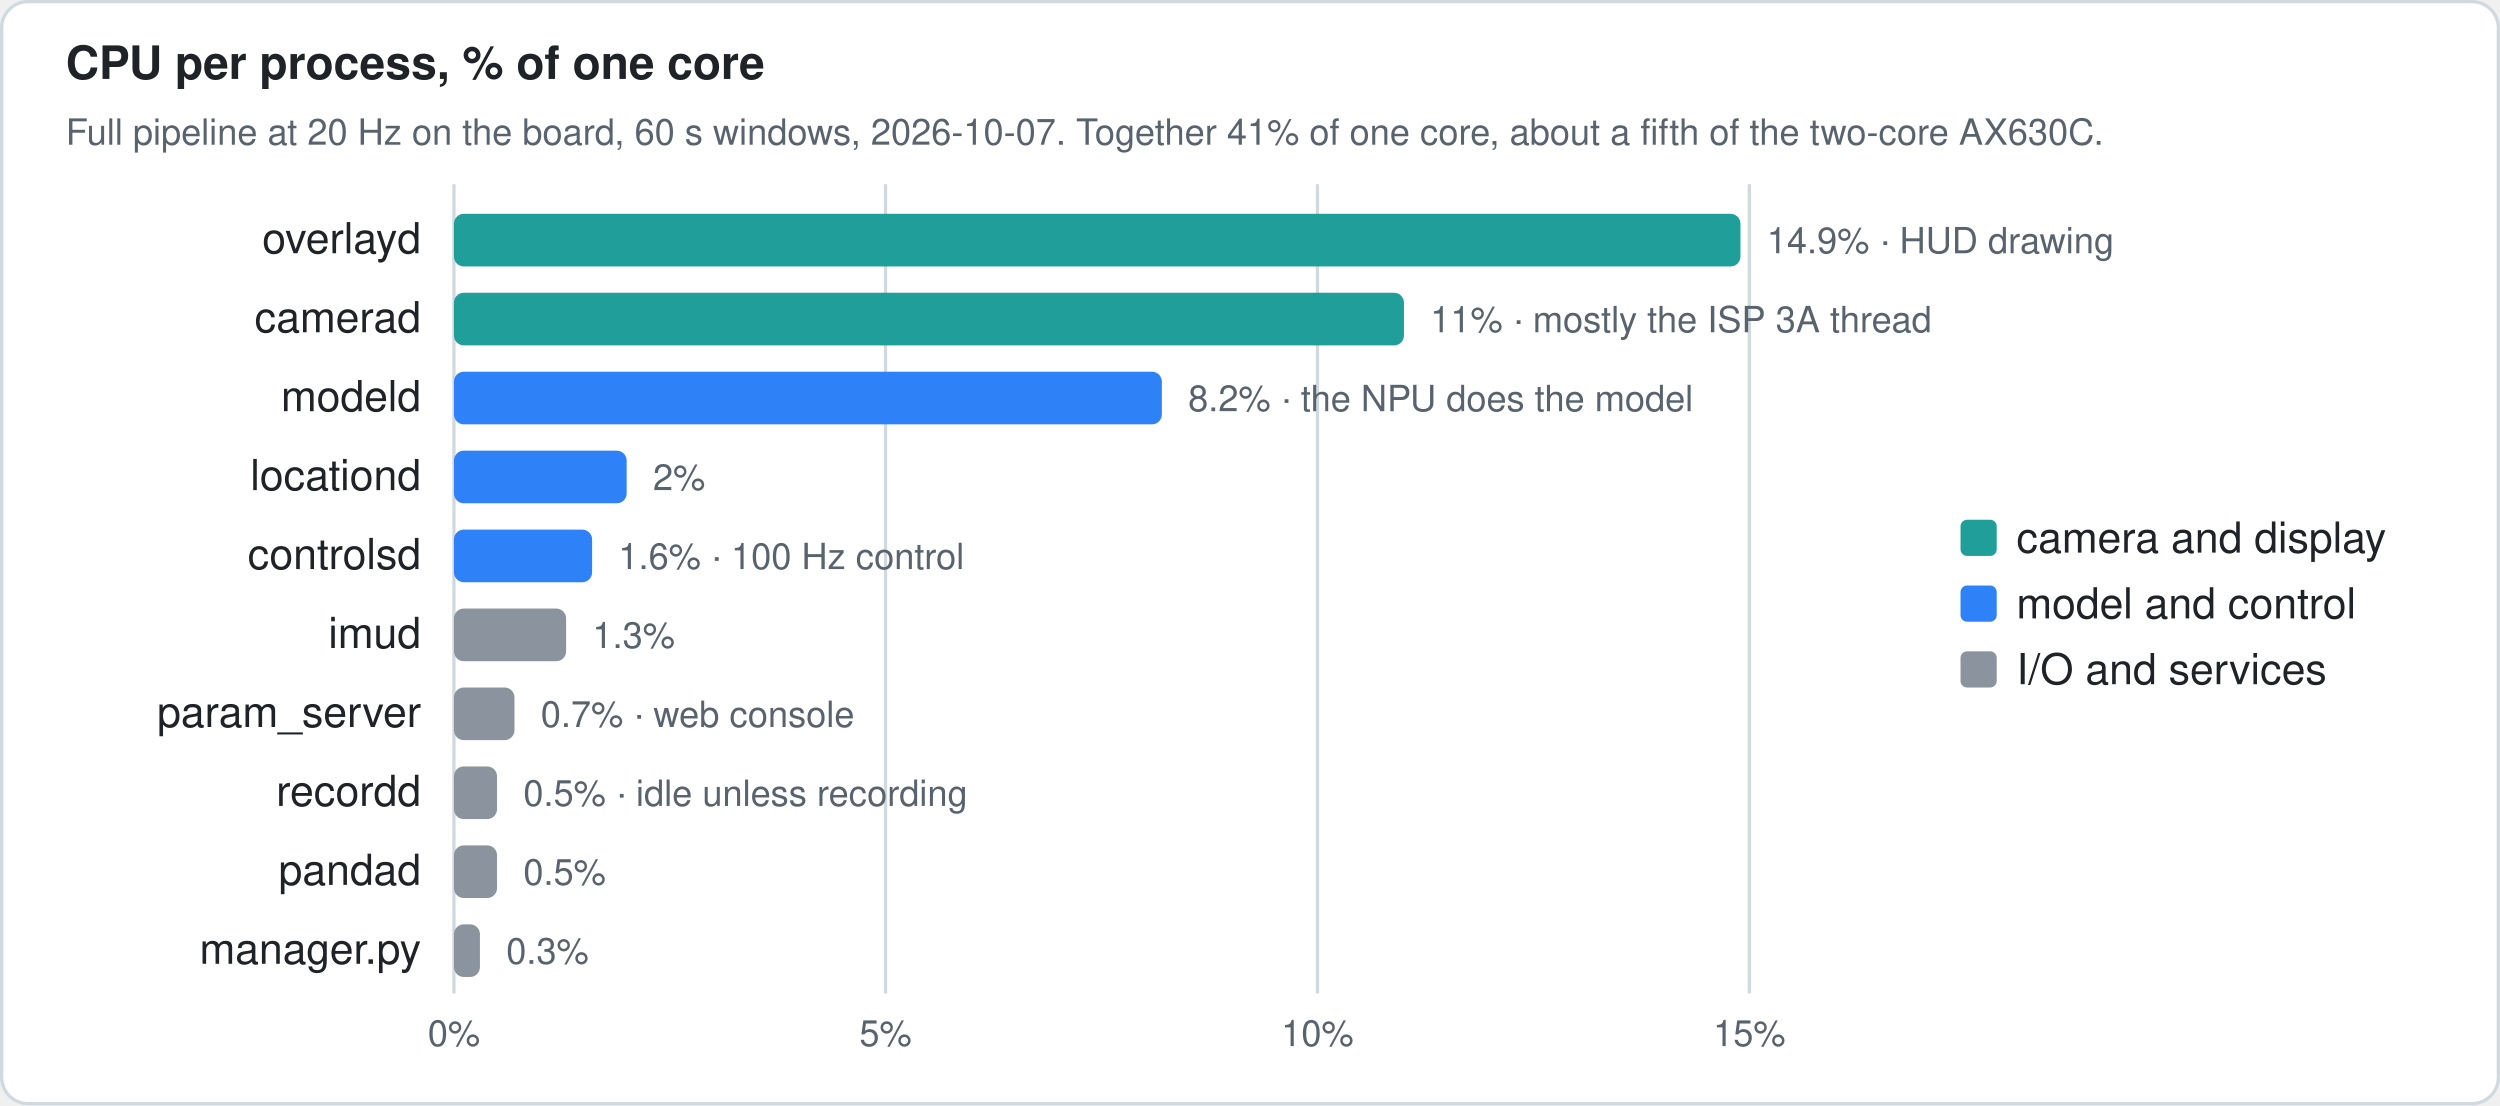
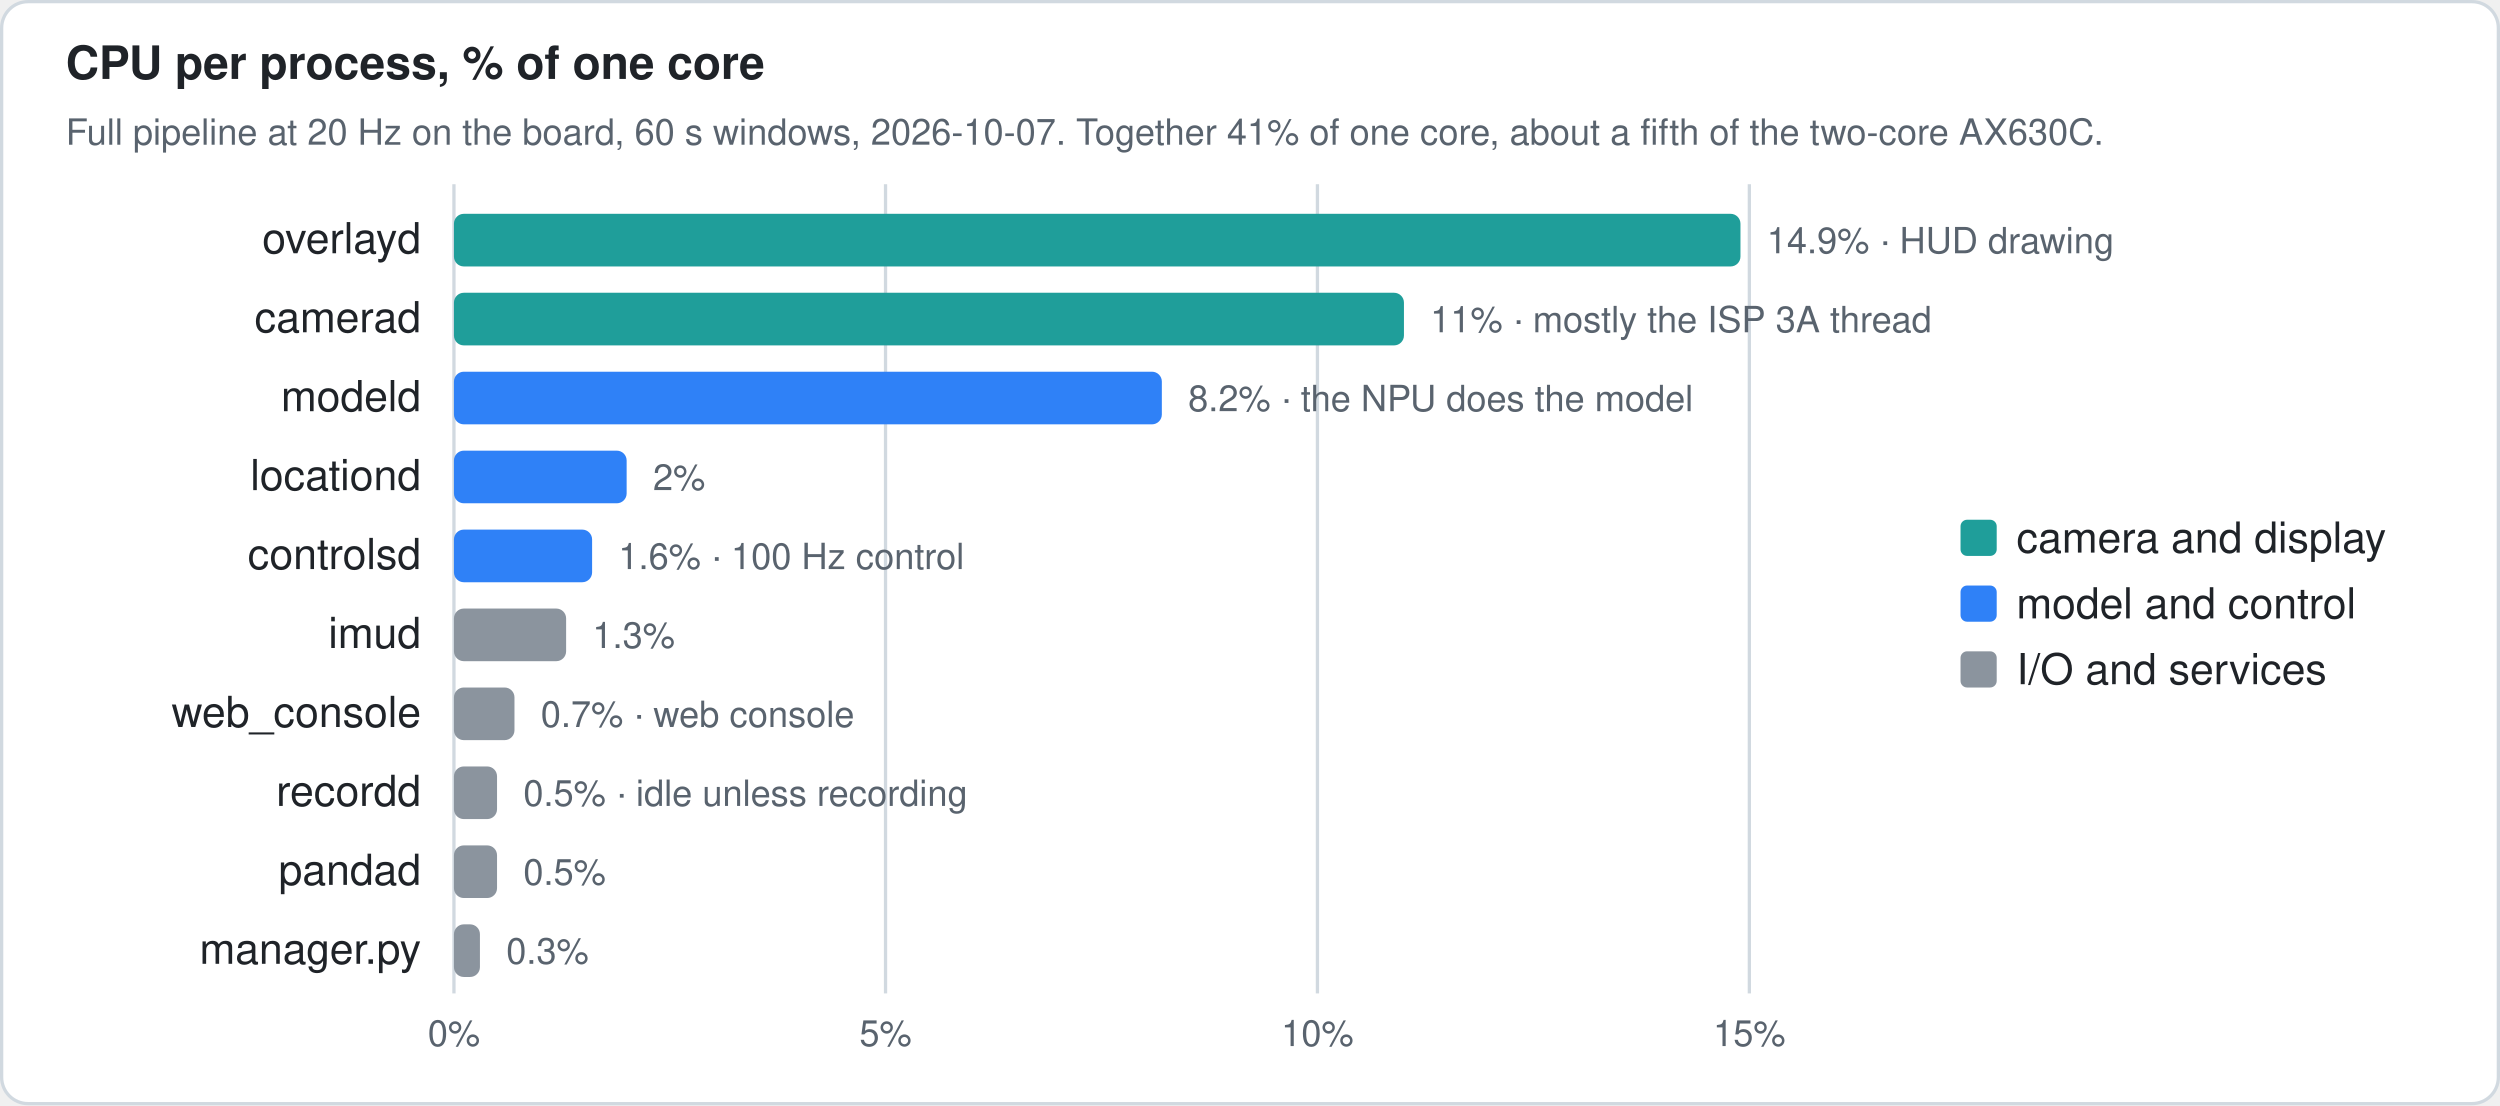
<svg xmlns="http://www.w3.org/2000/svg" width="760" height="336" viewBox="0 0 760 336" role="img">
  <style>
  .t { font: 13px -apple-system, BlinkMacSystemFont, "Segoe UI", Helvetica, Arial, sans-serif; fill: #1f2328; }
  .s { font: 11px -apple-system, BlinkMacSystemFont, "Segoe UI", Helvetica, Arial, sans-serif; fill: #59636e; }
  .h { font: 600 14px -apple-system, BlinkMacSystemFont, "Segoe UI", Helvetica, Arial, sans-serif; fill: #1f2328; }
  .grid { stroke: #d1d9e0; stroke-width: 1; }
  .axis { stroke: #818b98; stroke-width: 1; }
  .bar-label { font: 600 12px -apple-system, BlinkMacSystemFont, "Segoe UI", Helvetica, Arial, sans-serif; fill: #ffffff; }
</style>
  <rect x="0.5" y="0.5" width="759" height="335" rx="8" fill="#ffffff" stroke="#d1d9e0" />
  <text class="h" x="20" y="24">CPU per process, % of one core</text>
  <text class="s" x="20" y="44">Full pipeline at 20 Hz on the board, 60 s windows, 2026-10-07. Together 41% of one core, about a fifth of the two-core AX630C.</text>
  <line class="grid" x1="138.0" y1="56" x2="138.0" y2="302" />
  <text class="s" x="138.0" y="318" text-anchor="middle">0%</text>
  <line class="grid" x1="269.2" y1="56" x2="269.2" y2="302" />
  <text class="s" x="269.2" y="318" text-anchor="middle">5%</text>
  <line class="grid" x1="400.5" y1="56" x2="400.5" y2="302" />
  <text class="s" x="400.5" y="318" text-anchor="middle">10%</text>
  <line class="grid" x1="531.8" y1="56" x2="531.8" y2="302" />
  <text class="s" x="531.8" y="318" text-anchor="middle">15%</text>
  <text class="t" x="128" y="77" text-anchor="end">overlayd</text>
  <rect x="138" y="65" width="391.1" height="16" rx="3" fill="#1f9e9a" />
  <text class="s" x="537.1" y="77">14.9% · HUD drawing</text>
  <text class="t" x="128" y="101" text-anchor="end">camerad</text>
  <rect x="138" y="89" width="288.8" height="16" rx="3" fill="#1f9e9a" />
  <text class="s" x="434.8" y="101">11% · mostly the ISP 3A thread</text>
  <text class="t" x="128" y="125" text-anchor="end">modeld</text>
  <rect x="138" y="113" width="215.2" height="16" rx="3" fill="#2f81f7" />
  <text class="s" x="361.2" y="125">8.2% · the NPU does the model</text>
  <text class="t" x="128" y="149" text-anchor="end">locationd</text>
  <rect x="138" y="137" width="52.5" height="16" rx="3" fill="#2f81f7" />
  <text class="s" x="198.5" y="149">2%</text>
  <text class="t" x="128" y="173" text-anchor="end">controlsd</text>
  <rect x="138" y="161" width="42.0" height="16" rx="3" fill="#2f81f7" />
  <text class="s" x="188.0" y="173">1.6% · 100 Hz control</text>
  <text class="t" x="128" y="197" text-anchor="end">imud</text>
  <rect x="138" y="185" width="34.1" height="16" rx="3" fill="#8b949e" />
  <text class="s" x="180.1" y="197">1.3%</text>
-   <text class="t" x="128" y="221" text-anchor="end">param_server</text>
+   <text class="t" x="128" y="221" text-anchor="end">web_console</text>
  <rect x="138" y="209" width="18.4" height="16" rx="3" fill="#8b949e" />
  <text class="s" x="164.4" y="221">0.7% · web console</text>
  <text class="t" x="128" y="245" text-anchor="end">recordd</text>
  <rect x="138" y="233" width="13.1" height="16" rx="3" fill="#8b949e" />
  <text class="s" x="159.1" y="245">0.5% · idle unless recording</text>
  <text class="t" x="128" y="269" text-anchor="end">pandad</text>
  <rect x="138" y="257" width="13.1" height="16" rx="3" fill="#8b949e" />
  <text class="s" x="159.1" y="269">0.5%</text>
  <text class="t" x="128" y="293" text-anchor="end">manager.py</text>
  <rect x="138" y="281" width="7.9" height="16" rx="3" fill="#8b949e" />
  <text class="s" x="153.9" y="293">0.3%</text>
  <rect x="596" y="158" width="11" height="11" rx="2" fill="#1f9e9a" />
  <text class="t" x="613" y="168">camera and display</text>
  <rect x="596" y="178" width="11" height="11" rx="2" fill="#2f81f7" />
  <text class="t" x="613" y="188">model and control</text>
  <rect x="596" y="198" width="11" height="11" rx="2" fill="#8b949e" />
  <text class="t" x="613" y="208">I/O and services</text>
</svg>
